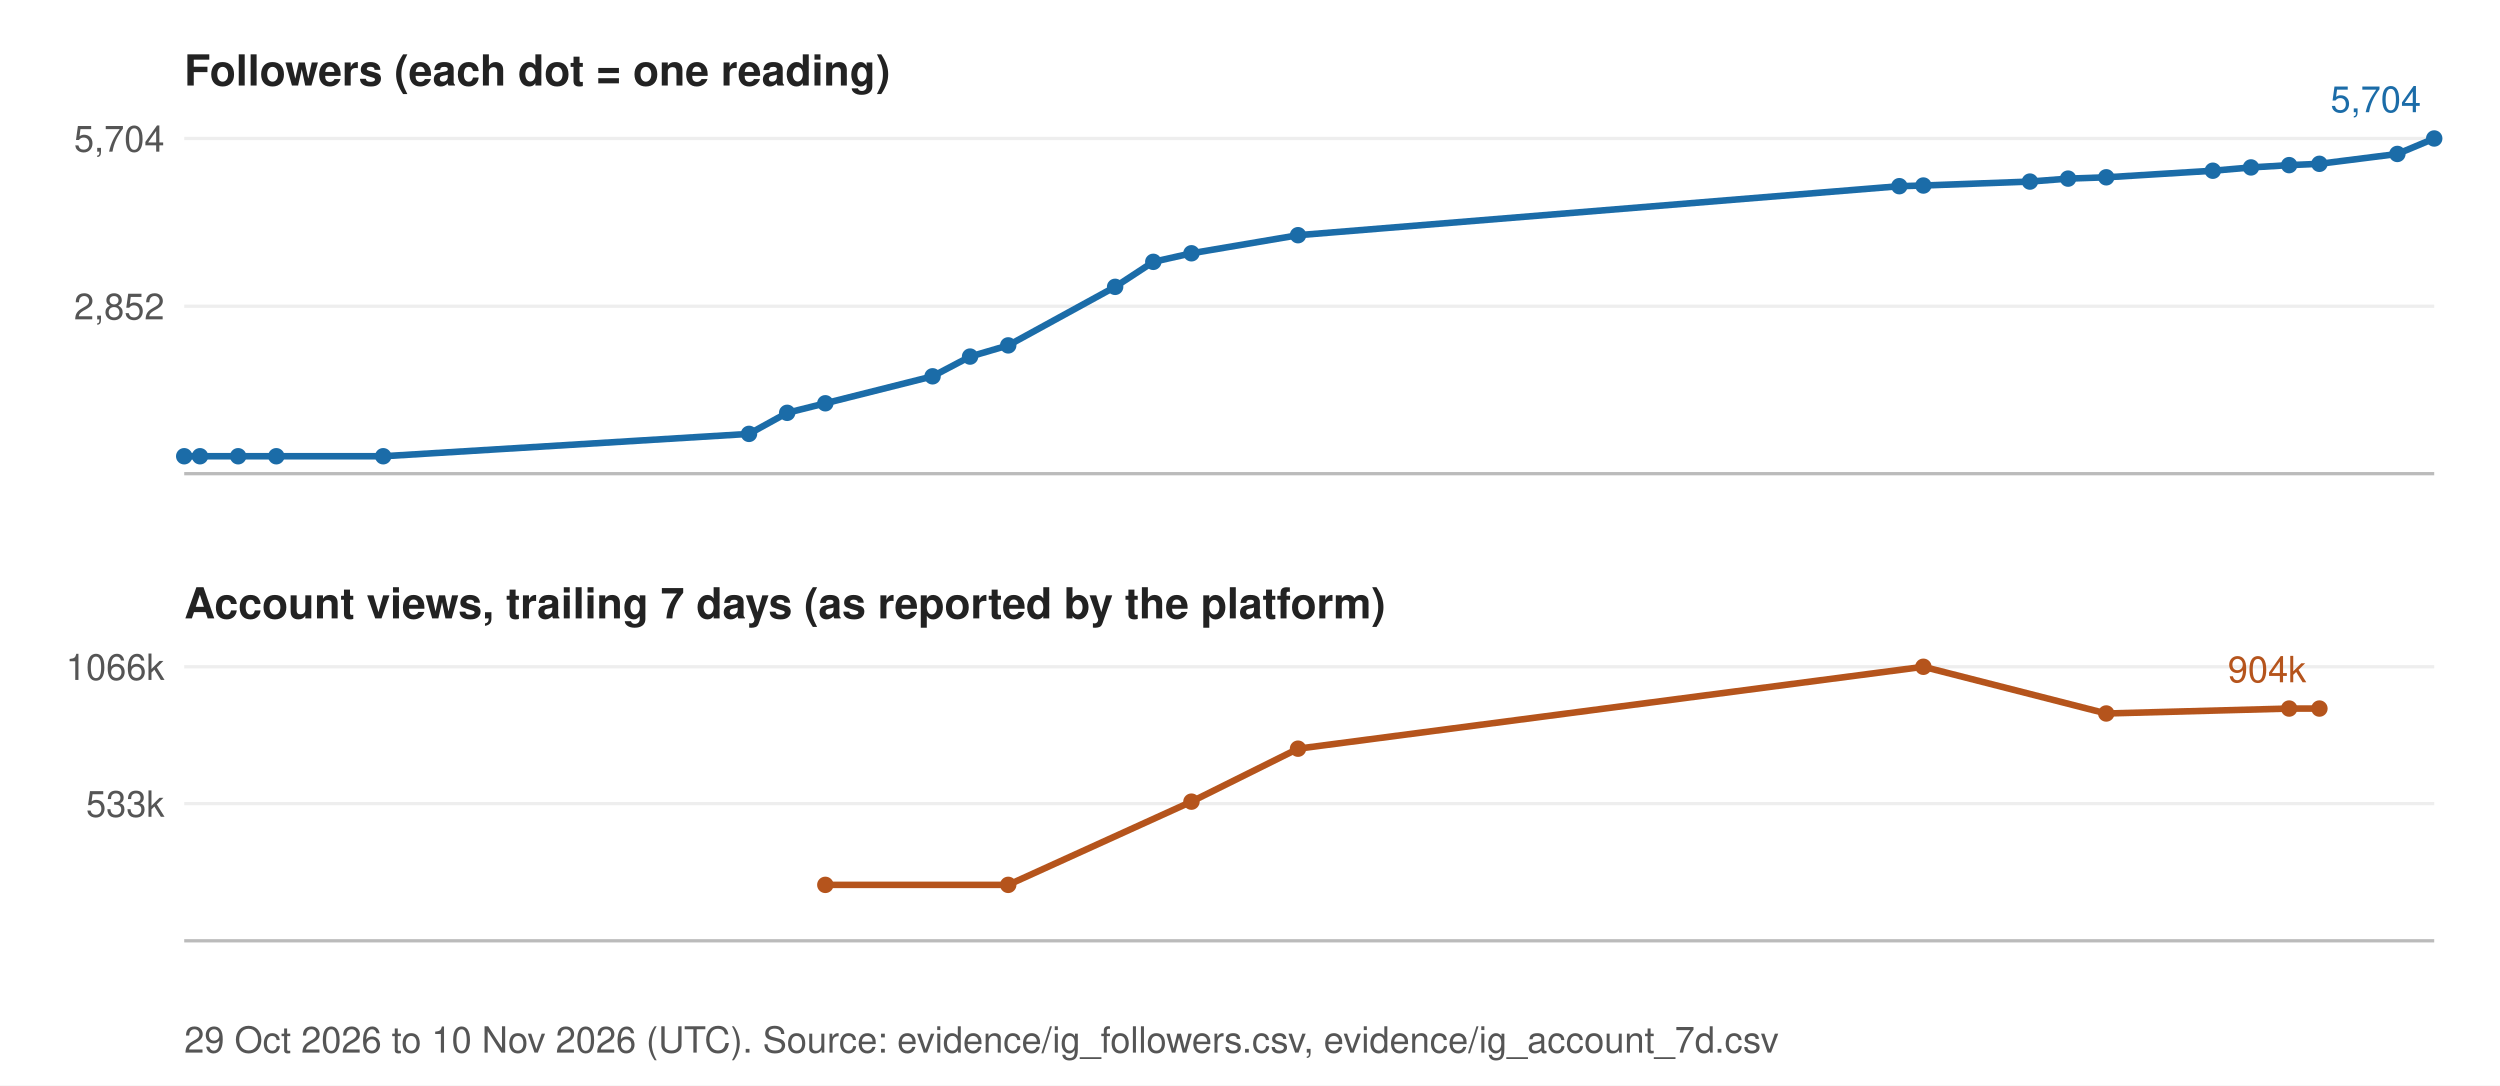
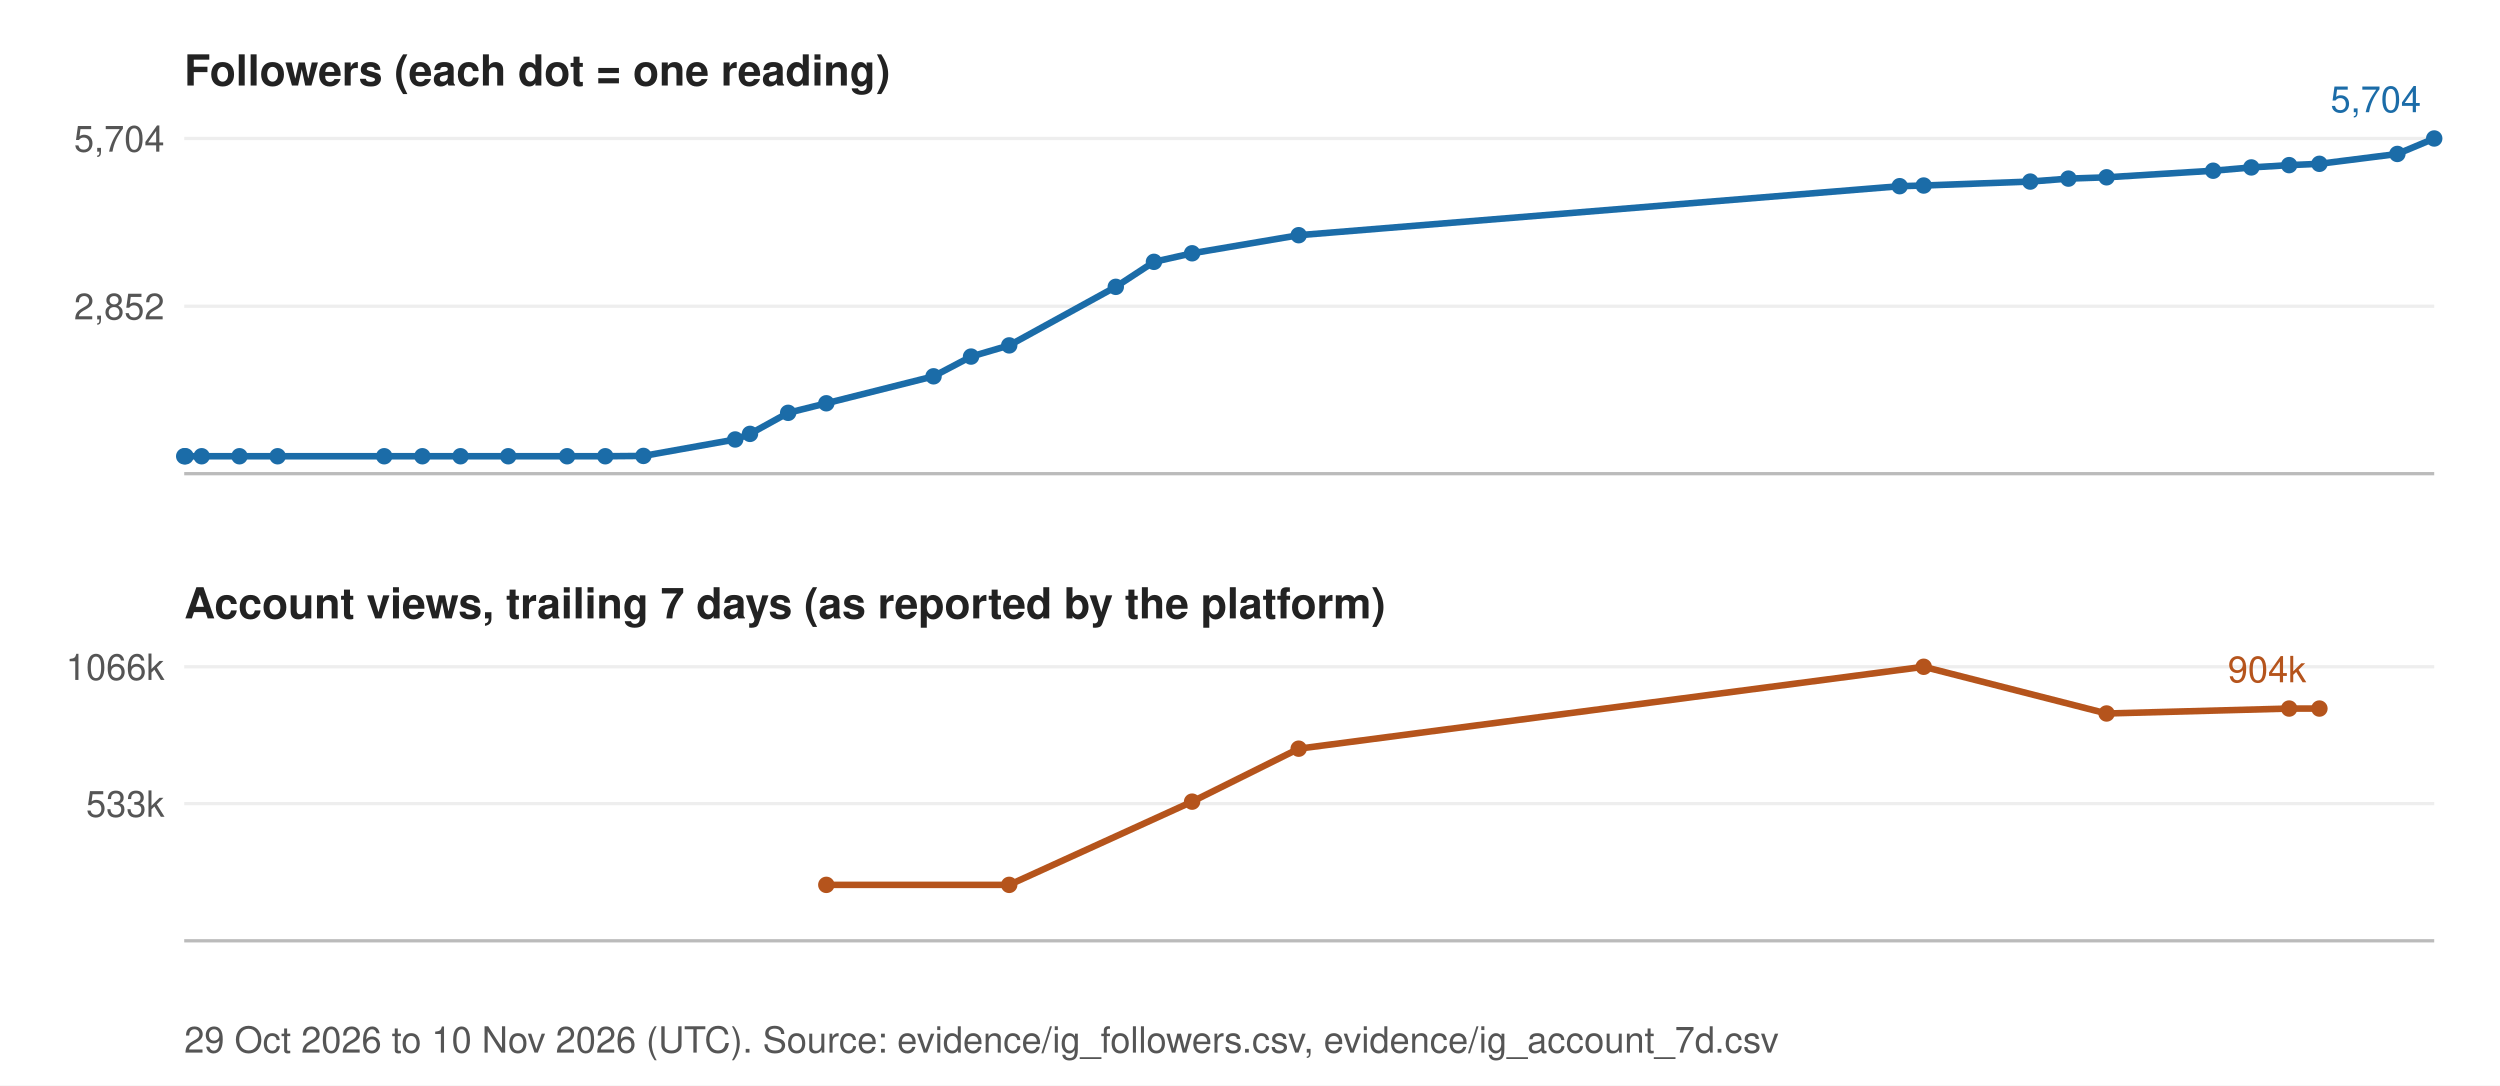
<svg xmlns="http://www.w3.org/2000/svg" viewBox="0 0 760 330" font-family="Helvetica,Arial,sans-serif">
  <rect width="100%" height="100%" fill="#fff" />
  <text x="56" y="26" font-size="13" font-weight="600" fill="#222">Followers (each dot = one reading)</text>
  <line x1="56" y1="144" x2="740" y2="144" stroke="#bbb" />
  <line x1="56" y1="93.1" x2="740" y2="93.1" stroke="#eee" />
  <text x="50" y="97.1" font-size="11" text-anchor="end" fill="#555">2,852</text>
  <line x1="56" y1="42.1" x2="740" y2="42.1" stroke="#eee" />
  <text x="50" y="46.1" font-size="11" text-anchor="end" fill="#555">5,704</text>
-   <polyline points="56.0,138.7 60.8,138.7 72.4,138.7 84.0,138.7 116.5,138.7 227.7,131.9 239.3,125.5 250.9,122.6 283.5,114.4 294.9,108.4 306.5,105.0 339.0,87.2 350.6,79.6 362.2,77.0 394.6,71.5 577.4,56.6 584.7,56.4 617.1,55.2 628.7,54.3 640.3,53.9 672.7,51.9 684.3,50.9 695.9,50.2 705.1,49.8 728.8,46.8 740.0,42.1" fill="none" stroke="#1b6ca8" stroke-width="2" />
+   <polyline points="56.0,138.7 56.4,138.7 61.3,138.7 72.8,138.7 84.4,138.7 116.8,138.7 128.4,138.7 140.0,138.7 154.5,138.7 172.4,138.7 184.0,138.7 195.6,138.6 223.5,133.6 228.0,131.9 239.6,125.5 251.2,122.6 283.8,114.4 295.2,108.4 306.8,105.0 339.2,87.2 350.8,79.6 362.4,77.0 394.8,71.5 577.5,56.6 584.8,56.4 617.2,55.2 628.8,54.3 640.4,53.9 672.8,51.9 684.4,50.9 695.9,50.2 705.1,49.8 728.8,46.8 740.0,42.1" fill="none" stroke="#1b6ca8" stroke-width="2" />
  <circle cx="56.0" cy="138.7" r="2.5" fill="#1b6ca8" />
-   <circle cx="60.8" cy="138.7" r="2.5" fill="#1b6ca8" />
-   <circle cx="72.4" cy="138.7" r="2.5" fill="#1b6ca8" />
-   <circle cx="84.0" cy="138.7" r="2.5" fill="#1b6ca8" />
-   <circle cx="116.5" cy="138.7" r="2.5" fill="#1b6ca8" />
-   <circle cx="227.7" cy="131.9" r="2.5" fill="#1b6ca8" />
-   <circle cx="239.3" cy="125.5" r="2.5" fill="#1b6ca8" />
-   <circle cx="250.9" cy="122.6" r="2.5" fill="#1b6ca8" />
-   <circle cx="283.5" cy="114.4" r="2.5" fill="#1b6ca8" />
-   <circle cx="294.9" cy="108.4" r="2.5" fill="#1b6ca8" />
-   <circle cx="306.5" cy="105.0" r="2.5" fill="#1b6ca8" />
-   <circle cx="339.0" cy="87.2" r="2.5" fill="#1b6ca8" />
-   <circle cx="350.6" cy="79.6" r="2.5" fill="#1b6ca8" />
-   <circle cx="362.2" cy="77.0" r="2.5" fill="#1b6ca8" />
-   <circle cx="394.6" cy="71.5" r="2.5" fill="#1b6ca8" />
-   <circle cx="577.4" cy="56.6" r="2.5" fill="#1b6ca8" />
-   <circle cx="584.7" cy="56.4" r="2.5" fill="#1b6ca8" />
-   <circle cx="617.1" cy="55.2" r="2.5" fill="#1b6ca8" />
-   <circle cx="628.7" cy="54.3" r="2.5" fill="#1b6ca8" />
-   <circle cx="640.3" cy="53.9" r="2.5" fill="#1b6ca8" />
-   <circle cx="672.7" cy="51.9" r="2.5" fill="#1b6ca8" />
-   <circle cx="684.3" cy="50.9" r="2.5" fill="#1b6ca8" />
+   <circle cx="56.4" cy="138.7" r="2.5" fill="#1b6ca8" />
+   <circle cx="61.3" cy="138.7" r="2.5" fill="#1b6ca8" />
+   <circle cx="72.8" cy="138.7" r="2.5" fill="#1b6ca8" />
+   <circle cx="84.4" cy="138.7" r="2.5" fill="#1b6ca8" />
+   <circle cx="116.8" cy="138.7" r="2.5" fill="#1b6ca8" />
+   <circle cx="128.4" cy="138.7" r="2.5" fill="#1b6ca8" />
+   <circle cx="140.0" cy="138.7" r="2.5" fill="#1b6ca8" />
+   <circle cx="154.5" cy="138.7" r="2.5" fill="#1b6ca8" />
+   <circle cx="172.4" cy="138.7" r="2.5" fill="#1b6ca8" />
+   <circle cx="184.0" cy="138.7" r="2.5" fill="#1b6ca8" />
+   <circle cx="195.6" cy="138.6" r="2.5" fill="#1b6ca8" />
+   <circle cx="223.5" cy="133.6" r="2.5" fill="#1b6ca8" />
+   <circle cx="228.0" cy="131.9" r="2.5" fill="#1b6ca8" />
+   <circle cx="239.6" cy="125.5" r="2.5" fill="#1b6ca8" />
+   <circle cx="251.2" cy="122.6" r="2.5" fill="#1b6ca8" />
+   <circle cx="283.8" cy="114.4" r="2.5" fill="#1b6ca8" />
+   <circle cx="295.2" cy="108.4" r="2.5" fill="#1b6ca8" />
+   <circle cx="306.8" cy="105.0" r="2.5" fill="#1b6ca8" />
+   <circle cx="339.2" cy="87.2" r="2.5" fill="#1b6ca8" />
+   <circle cx="350.8" cy="79.6" r="2.5" fill="#1b6ca8" />
+   <circle cx="362.4" cy="77.0" r="2.5" fill="#1b6ca8" />
+   <circle cx="394.8" cy="71.5" r="2.5" fill="#1b6ca8" />
+   <circle cx="577.5" cy="56.6" r="2.5" fill="#1b6ca8" />
+   <circle cx="584.8" cy="56.4" r="2.5" fill="#1b6ca8" />
+   <circle cx="617.2" cy="55.2" r="2.5" fill="#1b6ca8" />
+   <circle cx="628.8" cy="54.3" r="2.5" fill="#1b6ca8" />
+   <circle cx="640.4" cy="53.9" r="2.5" fill="#1b6ca8" />
+   <circle cx="672.8" cy="51.9" r="2.5" fill="#1b6ca8" />
+   <circle cx="684.4" cy="50.9" r="2.5" fill="#1b6ca8" />
  <circle cx="695.9" cy="50.2" r="2.5" fill="#1b6ca8" />
  <circle cx="705.1" cy="49.8" r="2.5" fill="#1b6ca8" />
  <circle cx="728.8" cy="46.8" r="2.5" fill="#1b6ca8" />
  <circle cx="740.0" cy="42.1" r="2.5" fill="#1b6ca8" />
  <text x="736.0" y="34.1" font-size="11" text-anchor="end" fill="#1b6ca8">5,704</text>
  <text x="56" y="188" font-size="13" font-weight="600" fill="#222">Account views, trailing 7 days (as reported by the platform)</text>
  <line x1="56" y1="286" x2="740" y2="286" stroke="#bbb" />
  <line x1="56" y1="244.3" x2="740" y2="244.3" stroke="#eee" />
  <text x="50" y="248.3" font-size="11" text-anchor="end" fill="#555">533k</text>
  <line x1="56" y1="202.7" x2="740" y2="202.7" stroke="#eee" />
  <text x="50" y="206.7" font-size="11" text-anchor="end" fill="#555">1066k</text>
-   <polyline points="250.9,269.0 306.5,269.0 362.2,243.7 394.6,227.6 584.7,202.7 640.3,216.9 695.9,215.4 705.1,215.4" fill="none" stroke="#b5541c" stroke-width="2" />
-   <circle cx="250.9" cy="269.0" r="2.5" fill="#b5541c" />
-   <circle cx="306.5" cy="269.0" r="2.5" fill="#b5541c" />
-   <circle cx="362.2" cy="243.7" r="2.5" fill="#b5541c" />
-   <circle cx="394.6" cy="227.6" r="2.5" fill="#b5541c" />
-   <circle cx="584.7" cy="202.7" r="2.5" fill="#b5541c" />
-   <circle cx="640.3" cy="216.9" r="2.5" fill="#b5541c" />
+   <polyline points="251.2,269.0 306.8,269.0 362.4,243.7 394.8,227.6 584.8,202.7 640.4,216.9 695.9,215.4 705.1,215.4" fill="none" stroke="#b5541c" stroke-width="2" />
+   <circle cx="251.2" cy="269.0" r="2.5" fill="#b5541c" />
+   <circle cx="306.8" cy="269.0" r="2.5" fill="#b5541c" />
+   <circle cx="362.4" cy="243.7" r="2.5" fill="#b5541c" />
+   <circle cx="394.8" cy="227.6" r="2.5" fill="#b5541c" />
+   <circle cx="584.8" cy="202.7" r="2.5" fill="#b5541c" />
+   <circle cx="640.4" cy="216.9" r="2.5" fill="#b5541c" />
  <circle cx="695.9" cy="215.4" r="2.5" fill="#b5541c" />
  <circle cx="705.1" cy="215.4" r="2.5" fill="#b5541c" />
  <text x="701.1" y="207.4" font-size="11" text-anchor="end" fill="#b5541c">904k</text>
  <text x="56" y="320" font-size="11" fill="#555">29 Oct 2026 to 10 Nov 2026 (UTC). Source: evidence/ig_followers.csv, evidence/ig_account_7d.csv</text>
</svg>
